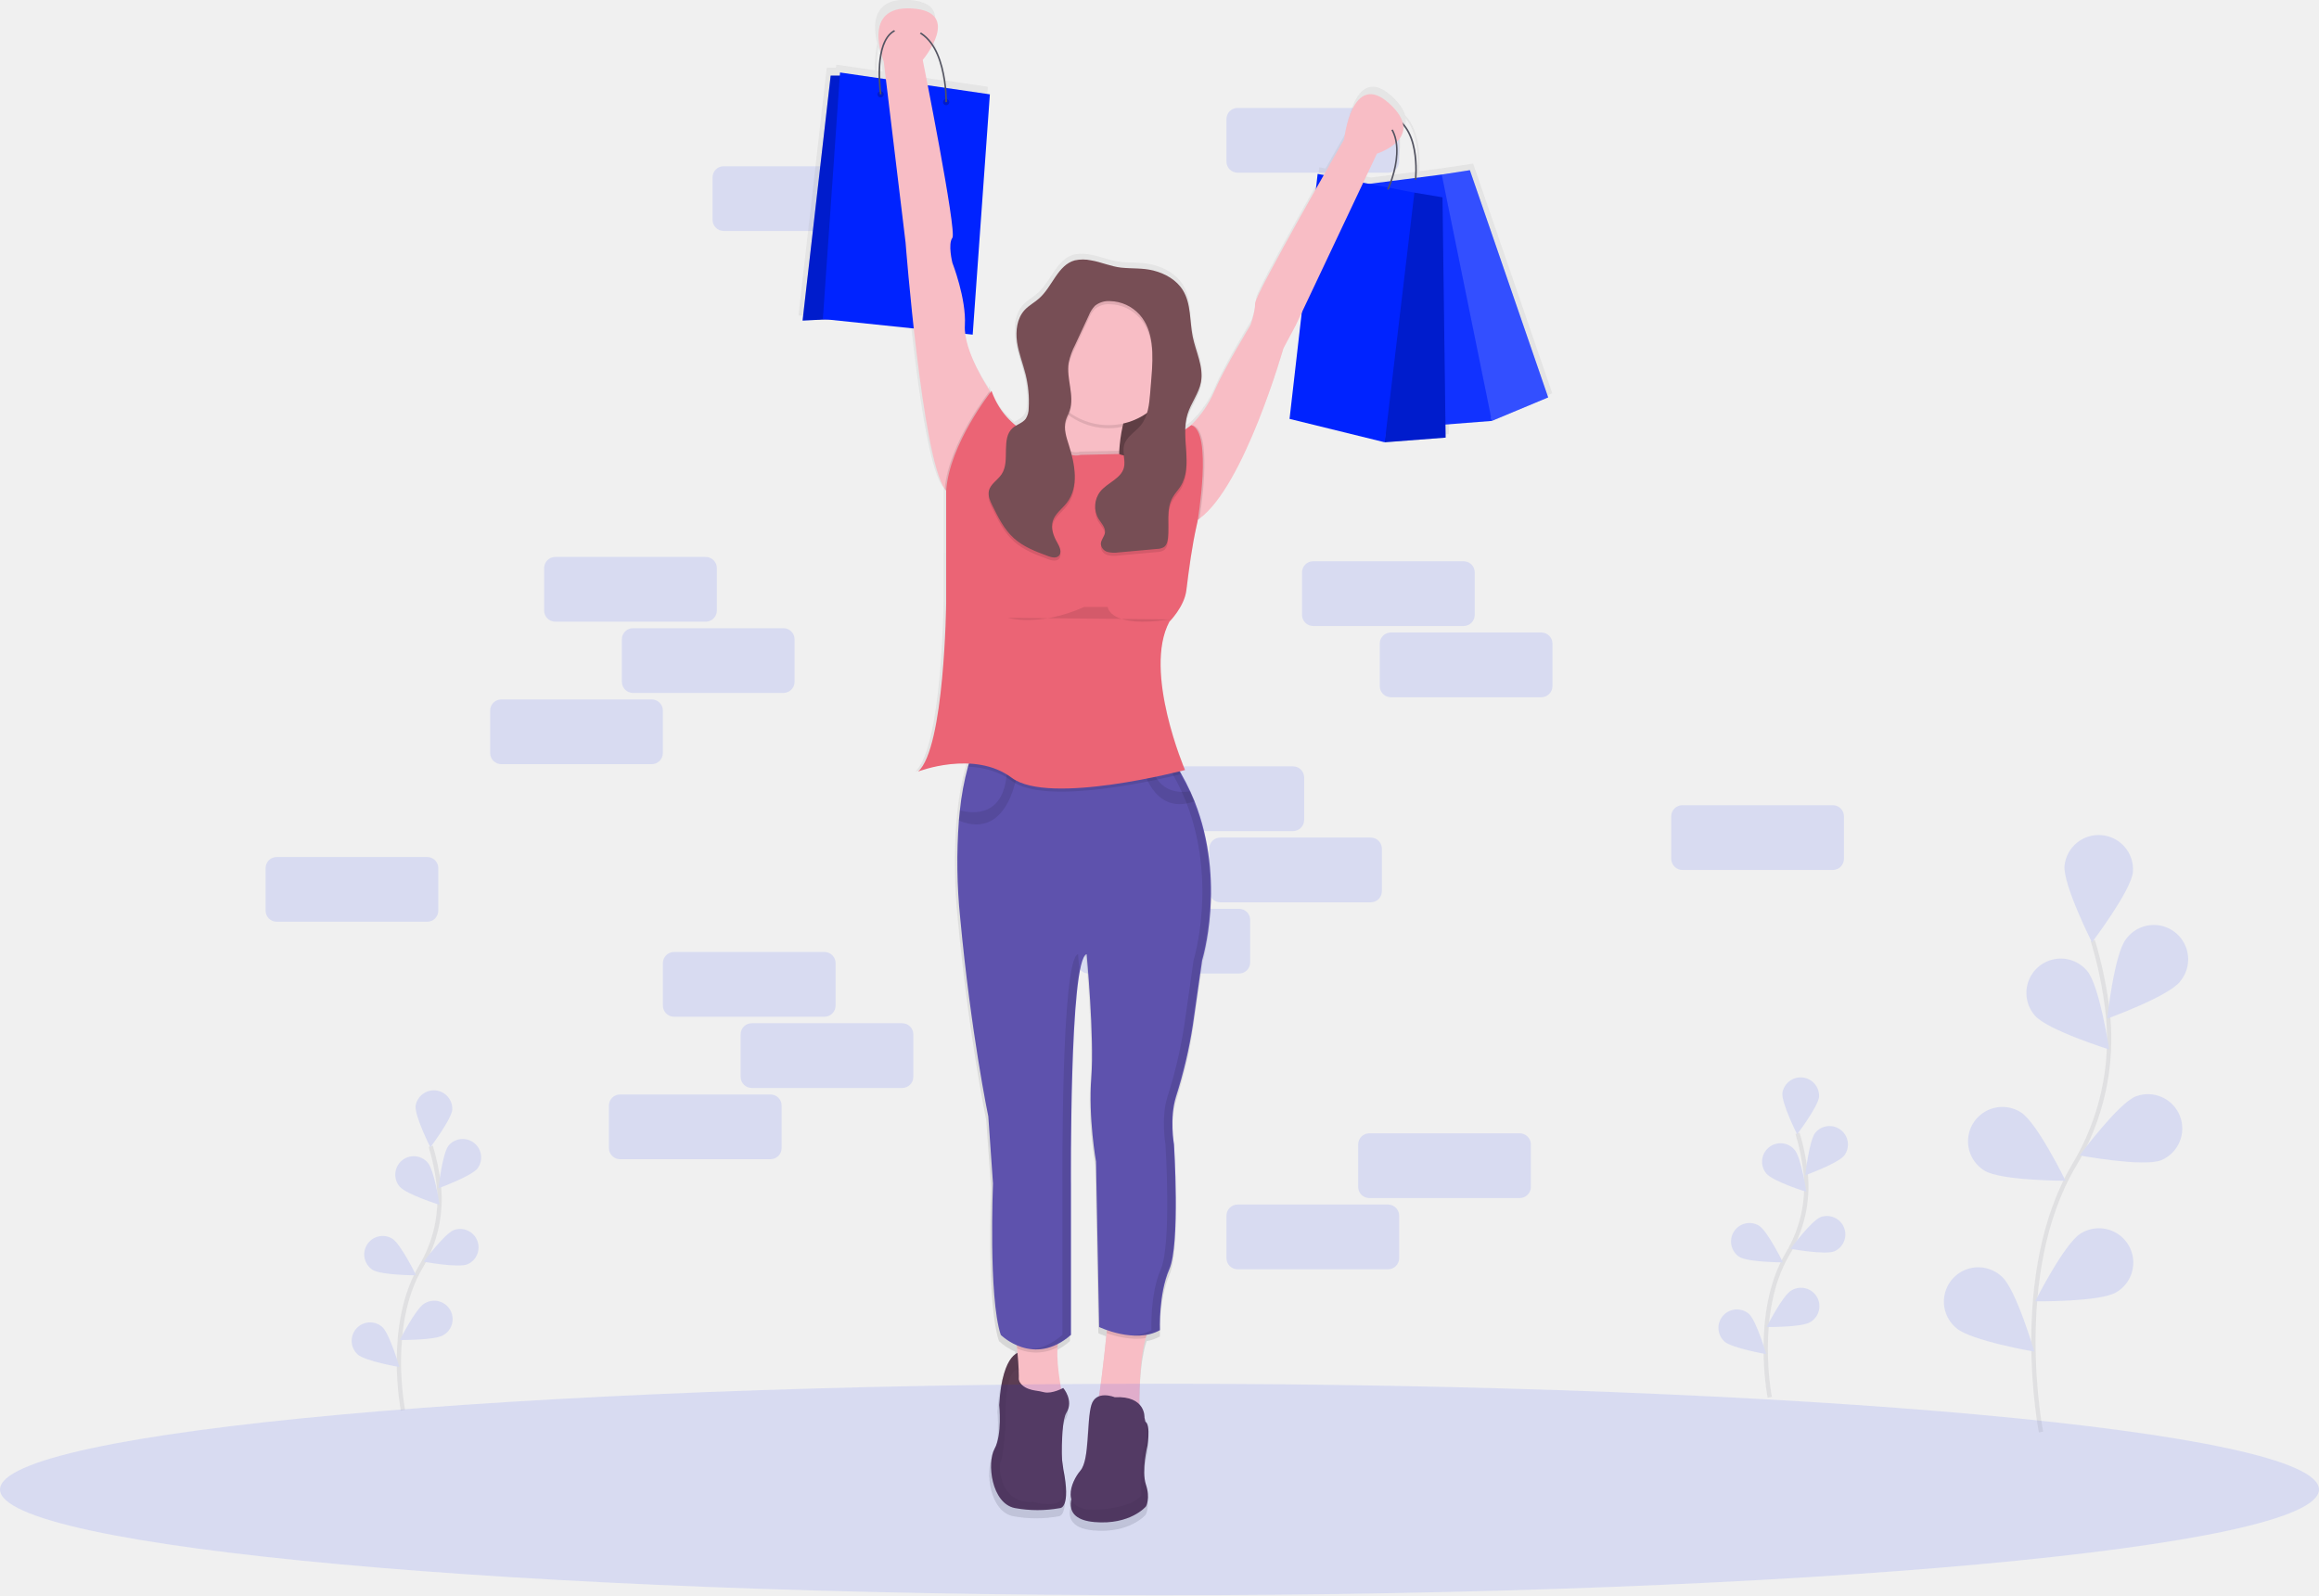
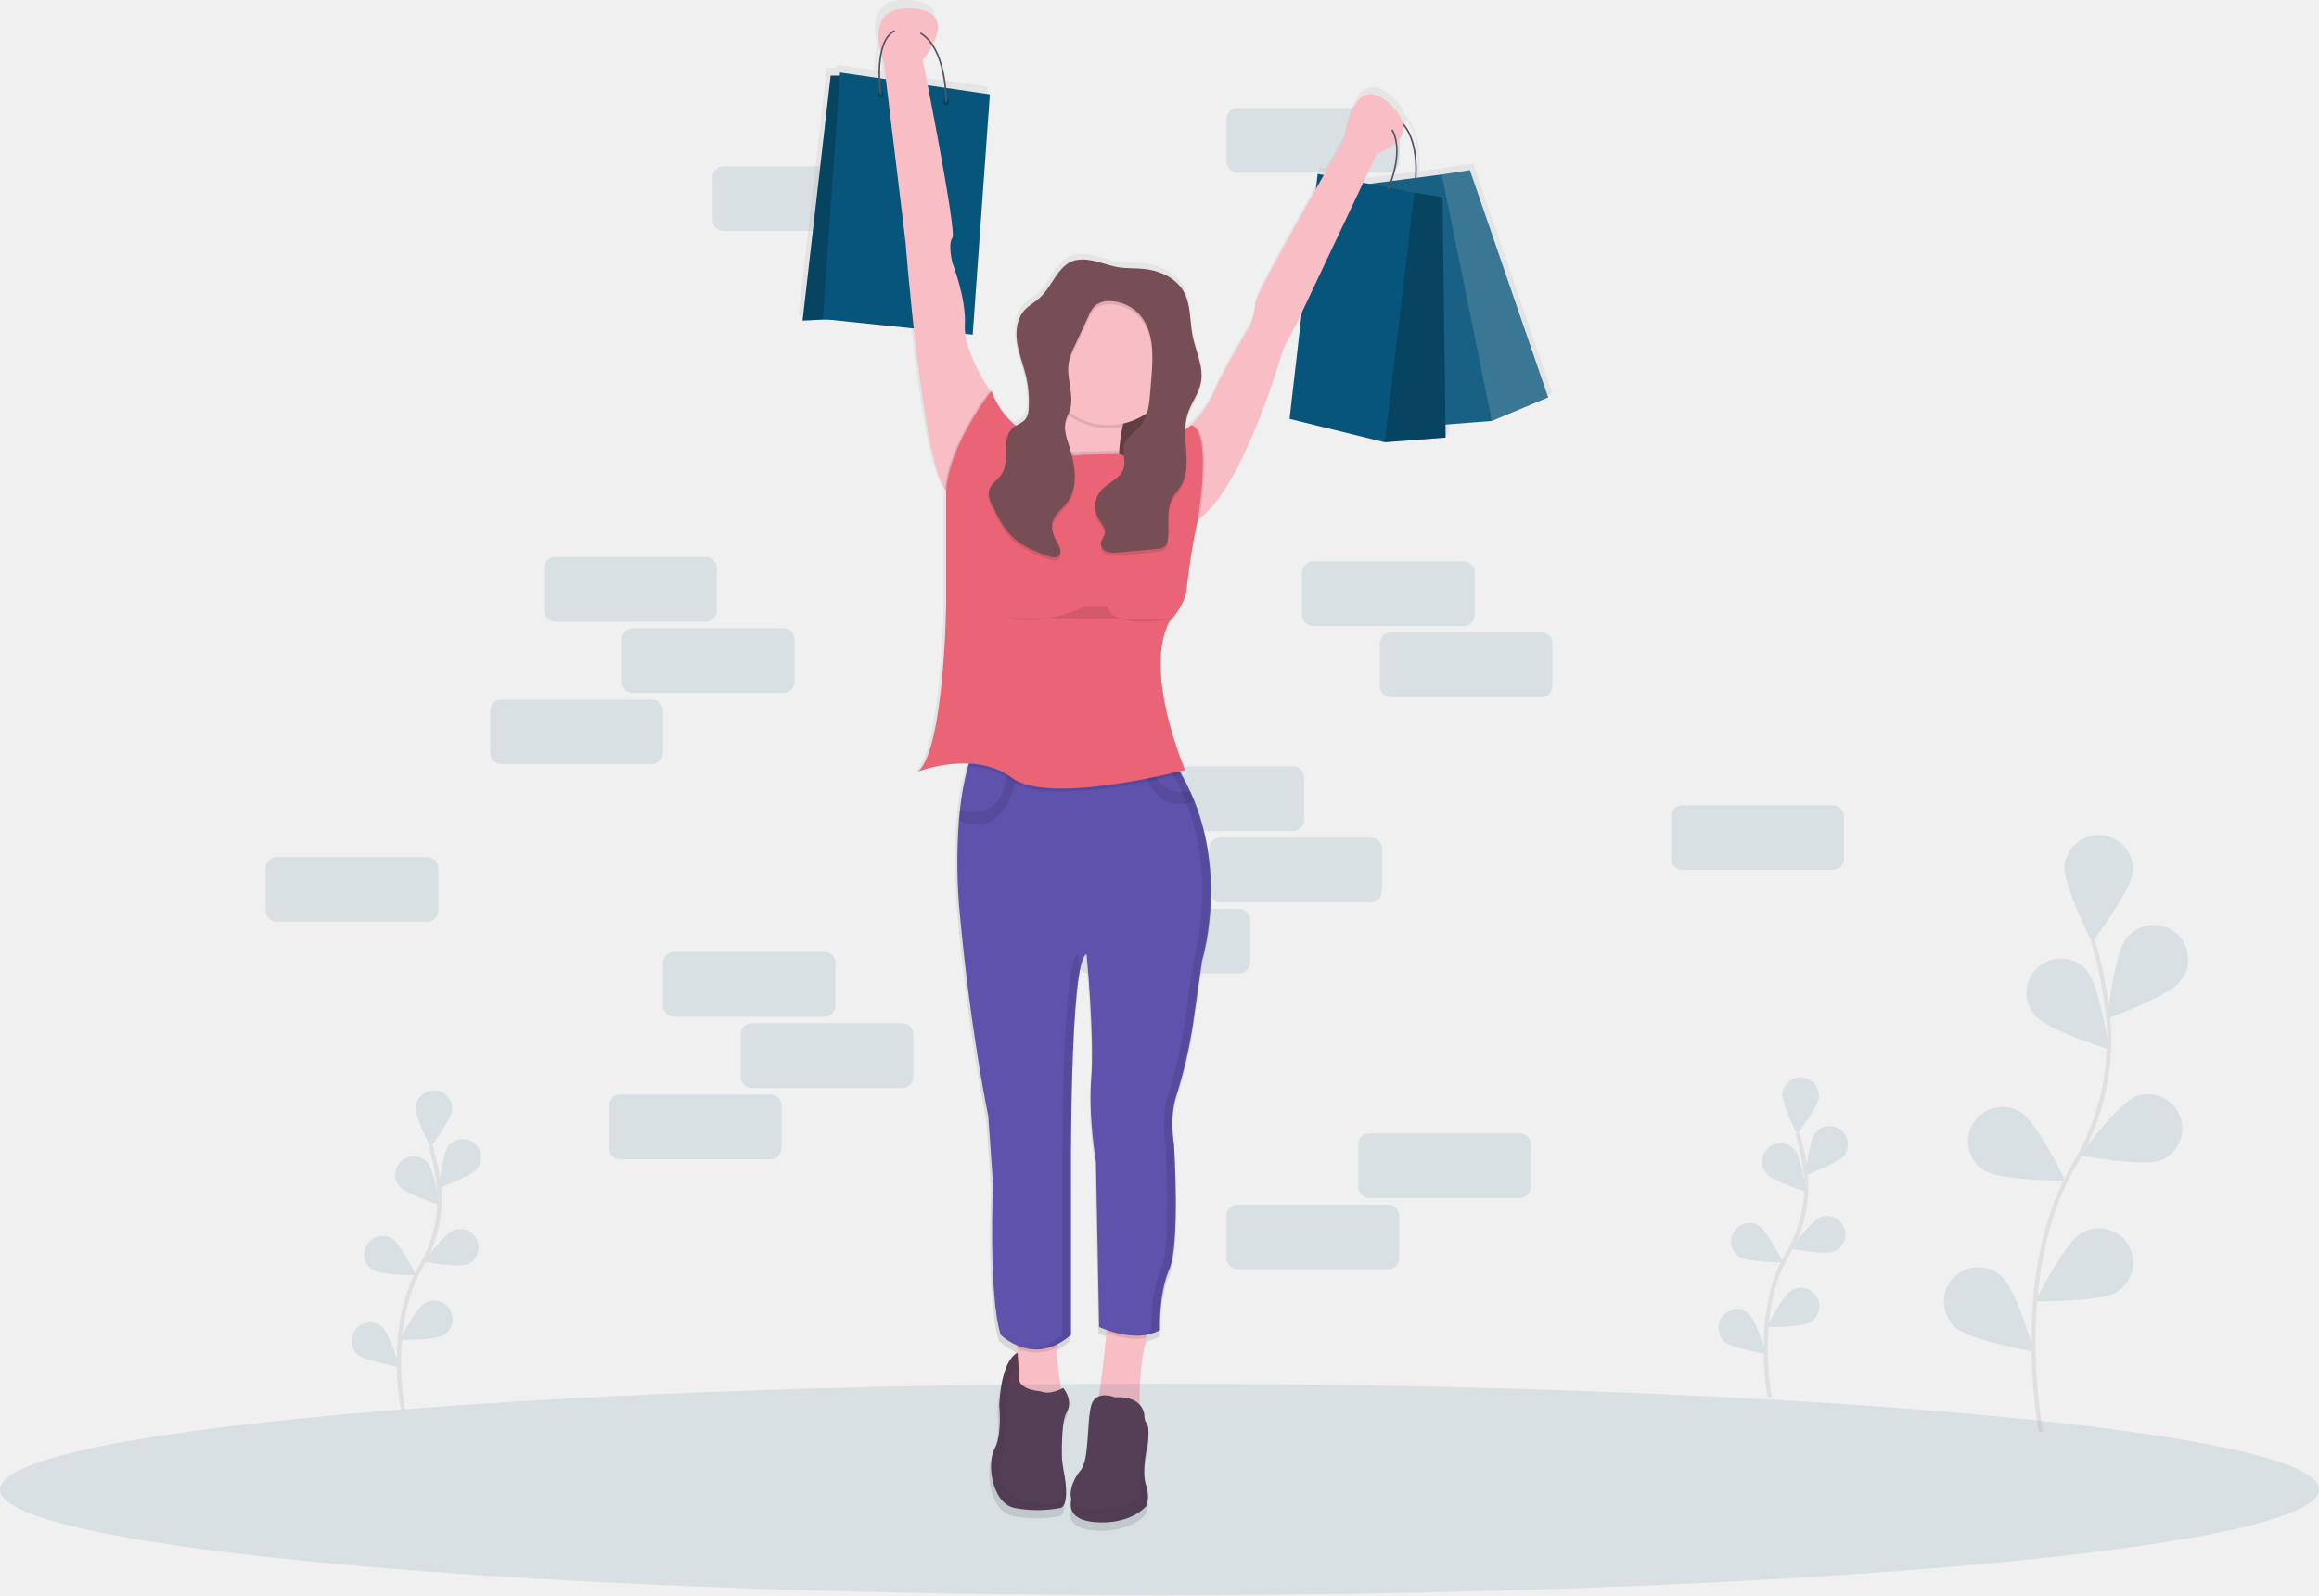
<svg xmlns="http://www.w3.org/2000/svg" id="c9533a1a-3341-4132-b58a-1916f0ec6876" data-name="Layer 1" width="1074" height="739" viewBox="0 0 1074 739">
  <defs>
    <linearGradient id="cf277671-cf0a-49c3-95f9-02fb51e7bec0" x1="607.35" y1="789.64" x2="607.35" y2="80.5" gradientUnits="userSpaceOnUse">
      <stop offset="0" stop-color="gray" stop-opacity="0.25" />
      <stop offset="0.54" stop-color="gray" stop-opacity="0.12" />
      <stop offset="1" stop-color="gray" stop-opacity="0.1" />
    </linearGradient>
  </defs>
-   <rect x="330" y="77" width="80" height="30" rx="5.17" ry="5.17" fill="#0023ff" opacity="0.1" />
-   <rect x="568" y="50" width="80" height="30" rx="5.17" ry="5.17" fill="#0023ff" opacity="0.1" />
-   <rect x="524" y="355" width="80" height="30" rx="5.17" ry="5.17" fill="#0023ff" opacity="0.1" />
-   <rect x="560" y="388" width="80" height="30" rx="5.17" ry="5.17" fill="#0023ff" opacity="0.1" />
-   <rect x="774" y="373" width="80" height="30" rx="5.17" ry="5.17" fill="#0023ff" opacity="0.1" />
-   <rect x="123" y="397" width="80" height="30" rx="5.17" ry="5.17" fill="#0023ff" opacity="0.1" />
-   <rect x="499" y="421" width="80" height="30" rx="5.17" ry="5.17" fill="#0023ff" opacity="0.1" />
+   <rect x="330" y="77" width="80" height="30" rx="5.17" ry="5.17" fill="#07557b" opacity="0.1" />
+   <rect x="568" y="50" width="80" height="30" rx="5.17" ry="5.17" fill="#07557b" opacity="0.1" />
+   <rect x="524" y="355" width="80" height="30" rx="5.17" ry="5.17" fill="#07557b" opacity="0.1" />
+   <rect x="560" y="388" width="80" height="30" rx="5.17" ry="5.17" fill="#07557b" opacity="0.1" />
+   <rect x="774" y="373" width="80" height="30" rx="5.17" ry="5.17" fill="#07557b" opacity="0.1" />
+   <rect x="123" y="397" width="80" height="30" rx="5.17" ry="5.17" fill="#07557b" opacity="0.1" />
+   <rect x="499" y="421" width="80" height="30" rx="5.17" ry="5.17" fill="#07557b" opacity="0.1" />
  <path d="M781.91,262.71,745.25,156.29l-13.18,2-11.8,1.51c.3-4,.82-18.36-6.5-25.89-.71-2.58-2.58-5.51-6.18-8.81-17.54-16.08-21.19,16.81-21.19,16.81s-4,6.94-9.51,16.64L674,158l-.82,7.16c-12.2,21.57-28.41,50.76-28.41,53.5,0,4.39-2.19,10.23-2.19,10.23s-12.42,20.46-16.81,30.7a49.09,49.09,0,0,1-11,16.08s-1.06.81-2.8,2a25,25,0,0,1,1-5.71c1.6-5.23,5.32-9.71,6.31-15.09a17.62,17.62,0,0,0,.26-3.91c.23-6.31-2.84-12.52-4.12-18.83-1.49-7.31-.69-15.36-4.59-21.71-3-4.85-8.32-7.87-13.85-9.26-5.08-1.27-10.08-.82-15.2-1.36-4.7-.5-9.19-2.58-13.89-3.35a17.93,17.93,0,0,0-7.62,0c-7.95,2.19-10.44,12.21-16.58,17.72-2.21,2-4.92,3.38-6.92,5.57-2.91,3.19-3.92,7.64-3.77,12a25.56,25.56,0,0,0,.26,4.37c.76,5.23,2.78,10.18,4,15.31a53,53,0,0,1,1.49,11.59c0,.88,0,1.76-.08,2.63a9.23,9.23,0,0,1-1.35,5c-1.11,1.53-2.94,2.27-4.57,3.25a35.45,35.45,0,0,1-11.52-16.34s-.27.34-.73,1v-1s-10-14.68-11.52-26.67l3.48.36,8-112.55-20.43-3c-.57-5.81-2.12-14.24-6.23-20.39,3.43-6.76,5.16-15.91-9.88-16.82-17.6-1.07-16.52,12.64-14.65,20.14a50.45,50.45,0,0,0-1,12.45l-18-2.62-.1,1.46h-4.28L432.79,226.73l11.16-.56,40.9,4.26c3.27,29.73,8.41,66.47,14.51,75.13a7.39,7.39,0,0,0,.67.83V359s-.73,68-13.16,78.93a65,65,0,0,1,23.78-3.73c-.14.45-.28.93-.42,1.44a127.58,127.58,0,0,0-3.79,20.48q-.26,2.29-.47,4.78a257.87,257.87,0,0,0,.63,45.73c5.12,54.08,13.16,92.82,13.16,92.82L522,630.89s-2.19,53.35,3.65,70.89a26.47,26.47,0,0,0,7.48,4.85c.05.5.11,1,.16,1.53s.13,1.35.2,2.05c-2.62,1.19-7.51,5.91-8.57,24.45,0,0,1.46,13.89-2.19,20.46s-1.46,25.58,9.5,27.77a58.57,58.57,0,0,0,21.19,0s5.12,0,1.46-18.27l-.64-4.68c-.08-9.05.3-18.74,2.1-21.63,3.65-5.85-1.46-11.69-1.46-11.69s-.36.2-.95.47c-.94-5.05-2.17-13.25-1.73-19.51,0-.53.09-1,.15-1.55a30.78,30.78,0,0,0,6.19-4.27V632.35s-.73-106.7,7.31-108.9c0,0,3.65,38.73,2.19,57.74s2.19,39.47,2.19,39.47l1.46,77.47s1.4.67,3.66,1.46l-.15,1.41c-.89,8.61-2.32,21.61-3.62,29.57a5.88,5.88,0,0,0-3.55,4.1c-2.19,7.31-.73,25.58-5.12,30.7-2.59,3-5.69,9.11-4.17,13.43-.95,3.79-.53,9.71,10.75,10.69,16.81,1.46,24.12-7.31,24.12-7.31s2.19-3.65,0-10.23.73-18.27.73-18.27,1.57-9.92-1-11.22c-.22-1.18-.42-1.93-.42-1.93a8.8,8.8,0,0,0-2.31-6.08c-.06-7.65.25-21.8,2.94-31.12.16-.53.32-1,.49-1.55a19.74,19.74,0,0,0,6.18-2.17s-.73-16.81,4.39-28.5,2.19-58.47,2.19-58.47-2.19-12.29.9-22.25a218.32,218.32,0,0,0,7.94-33.8l4.31-30.19s11.35-36.75-3.6-74.47c-.61-1.56-1.28-3.12-2-4.68-1.24-2.71-2.62-5.43-4.16-8.13-.24-.42-.5-.85-.75-1.27,1.57-.39,2.46-.62,2.46-.62s-19.73-46-7.31-69.43c0,0,7-7,8-14.69,1.24-10.17,2.59-20.33,4.81-30.33l.39-1.76s.06-.34.16-.95c.28-.18.55-.37.82-.57,21.06-15.38,39.22-79.6,39.22-79.6l5.85-11,2.78-5.88-5.7,49.73,44.58,11,28.5-2.19-.08-6.13,21.72-1.69Zm-282.6-145-7.92-1.16c-1.39-7.15-2.33-11.84-2.33-11.84a43.44,43.44,0,0,0,4.39-6.57C497.28,104,498.75,112,499.31,117.67Zm-29.58-15.35c.55,1.88,1.05,3.09,1.05,3.09l1,8.25-2.7-.39A54.19,54.19,0,0,1,469.74,102.32Zm249.8,57.61-10.72,1.38c1.51-4.44,3.38-11.72,2.29-18.31a9.19,9.19,0,0,0,2.94-7.65C720.41,143,719.81,156.44,719.53,159.94Zm-17.8-11.41a26.56,26.56,0,0,0,8.73-4.91c.92,6.47-1,13.58-2.46,17.8l-10,1.28-2.76-.53Z" transform="translate(-63 -80.5)" fill="url(#cf277671-cf0a-49c3-95f9-02fb51e7bec0)" />
-   <polygon points="717 184.1 690.91 194.99 660.6 89.3 667.71 80.86 680.74 78.84 717 184.1" fill="#0023ff" />
+   <polygon points="717 184.1 690.91 194.99 660.6 89.3 667.71 80.86 680.74 78.84 717 184.1" fill="#07557b" />
  <polygon points="717 184.1 690.91 194.99 660.6 89.3 667.71 80.86 680.74 78.84 717 184.1" fill="#fff" opacity="0.2" />
-   <polygon points="667.71 80.86 622.43 86.67 645.64 198.51 690.91 194.99 667.71 80.86" fill="#0023ff" />
+   <polygon points="667.71 80.86 622.43 86.67 645.64 198.51 690.91 194.99 667.71 80.86" fill="#07557b" />
  <polygon points="667.71 80.86 622.43 86.67 645.64 198.51 690.91 194.99 667.71 80.86" fill="#fff" opacity="0.07" />
  <path d="M718.94,163.88l-.72-.09c0-.27,3-26.67-13.57-30l.14-.71C722.07,136.55,719,163.61,718.94,163.88Z" transform="translate(-63 -80.5)" fill="#535461" />
  <rect x="488.44" y="160.44" width="49.88" height="73.01" fill="#774e55" />
  <rect x="488.44" y="160.44" width="49.88" height="73.01" opacity="0.2" />
-   <polygon points="669.51 202.72 641.32 204.89 645.66 95.02 655.05 89.24 668.06 91.41 669.51 202.72" fill="#0023ff" />
+   <polygon points="669.51 202.72 641.32 204.89 645.66 95.02 655.05 89.24 668.06 91.41 669.51 202.72" fill="#07557b" />
  <polygon points="669.51 202.72 641.32 204.89 645.66 95.02 655.05 89.24 668.06 91.41 669.51 202.72" opacity="0.2" />
-   <polygon points="655.05 89.24 610.24 80.56 597.23 194.05 641.32 204.89 655.05 89.24" fill="#0023ff" />
-   <polygon points="391.22 35.03 384.71 35.03 371.7 148.51 400.61 147.07 391.22 35.03" fill="#0023ff" />
+   <polygon points="655.05 89.24 610.24 80.56 597.23 194.05 641.32 204.89 655.05 89.24" fill="#07557b" />
+   <polygon points="391.22 35.03 384.71 35.03 371.7 148.51 400.61 147.07 391.22 35.03" fill="#07557b" />
  <polygon points="391.22 35.03 384.71 35.03 371.7 148.51 400.61 147.07 391.22 35.03" opacity="0.2" />
-   <polygon points="389.05 33.58 381.1 147.79 450.49 155.02 458.44 43.7 389.05 33.58" fill="#0023ff" />
+   <polygon points="389.05 33.58 381.1 147.79 450.49 155.02 458.44 43.7 389.05 33.58" fill="#07557b" />
  <path d="M535.9,706.81s-8.67-.72-10.12,24.58c0,0,1.45,13.73-2.17,20.24s-1.45,25.3,9.4,27.47a57.93,57.93,0,0,0,21,0s5.06,0,1.45-18.07l-7.23-52.77Z" transform="translate(-63 -80.5)" fill="#5c3d53" />
  <path d="M535.9,706.81s-8.67-.72-10.12,24.58c0,0,1.45,13.73-2.17,20.24s-1.45,25.3,9.4,27.47a57.93,57.93,0,0,0,21,0s5.06,0,1.45-18.07l-7.23-52.77Z" transform="translate(-63 -80.5)" opacity="0.05" />
  <path d="M581.35,289.4c-.62,10.76,1.53,17,1.53,17l-18.79,5.06s-31.08,4.34-18.79-8c4.25-4.25,6.34-11.54,7.25-19.24a106.62,106.62,0,0,0,.53-15.84,141.2,141.2,0,0,0-1.28-14.8s45.54-15.9,35.42,10.12a92.54,92.54,0,0,0-4.35,14.5A76.45,76.45,0,0,0,581.35,289.4Z" transform="translate(-63 -80.5)" fill="#f8bdc5" />
  <path d="M587.22,263.71a92.54,92.54,0,0,0-4.35,14.5,31.14,31.14,0,0,1-29.79-9.82,141.2,141.2,0,0,0-1.28-14.8S597.34,237.69,587.22,263.71Z" transform="translate(-63 -80.5)" opacity="0.1" />
  <circle cx="513.38" cy="165.86" r="31.08" fill="#f8bdc5" />
  <path d="M521.44,261.54v9.4l-15.9,41.2-4.34-4.34a7.3,7.3,0,0,1-.66-.82c-10.5-14.92-18.14-114.11-18.14-114.11L472.29,109s-10.84-26,13-24.58,5.06,23.85,5.06,23.85,15.9,79.51,13.73,82.4,0,11.57,0,11.57,6.51,16.63,5.78,28.91S521.44,261.54,521.44,261.54Z" transform="translate(-63 -80.5)" fill="#f8bdc5" />
  <path d="M700.7,151.67l-37.59,79.51L657.33,242s-18,63.52-38.79,78.73a19,19,0,0,1-3.86,2.23l-4.34-34.7,4-10.08.3-.77a48.55,48.55,0,0,0,10.84-15.9c4.34-10.12,16.63-30.36,16.63-30.36s2.17-5.78,2.17-10.12,41.2-75.9,41.2-75.9,3.61-32.53,21-16.63S700.7,151.67,700.7,151.67Z" transform="translate(-63 -80.5)" fill="#f8bdc5" />
  <path d="M555.41,728.49s-24.58,10.12-21.69.72c1.76-5.7,1.11-16.47.33-24-.5-4.91-1.06-8.49-1.06-8.49l21,2.17a17,17,0,0,0-1.21,5.75C552.09,714.23,555.41,728.49,555.41,728.49Z" transform="translate(-63 -80.5)" fill="#f8bdc5" />
  <path d="M593.63,700.37c-3.79,13.16-2.8,36.08-2.8,36.08s-22.41,2.89-20.24-2.89c1.51-4,3.72-23.82,4.92-35.47.53-5.09.86-8.62.86-8.62l20.24,4.34A20.22,20.22,0,0,0,593.63,700.37Z" transform="translate(-63 -80.5)" fill="#f8bdc5" />
  <path d="M533,696.69l21,2.17a17,17,0,0,0-1.21,5.75,21.43,21.43,0,0,1-18.7.57C533.56,700.26,533,696.69,533,696.69Z" transform="translate(-63 -80.5)" opacity="0.1" />
  <path d="M596.62,693.8a20.22,20.22,0,0,0-3,6.57c-6.83,1.1-14-.83-18.11-2.28.53-5.09.86-8.62.86-8.62Z" transform="translate(-63 -80.5)" opacity="0.1" />
  <path d="M619.75,525.37l-4.26,29.86a215.92,215.92,0,0,1-7.86,33.43c-3.06,9.85-.89,22-.89,22s2.89,46.26-2.17,57.83-4.34,28.19-4.34,28.19c-11.57,6.51-28.19-1.45-28.19-1.45l-1.45-76.62s-3.61-20.24-2.17-39-2.17-57.1-2.17-57.1c-8,2.17-7.23,107.7-7.23,107.7v68.67c-17.35,15.18-32.53,0-32.53,0-5.78-17.35-3.61-70.12-3.61-70.12l-2.17-31.08s-8-38.31-13-91.8a255,255,0,0,1-.62-45.23q.21-2.46.46-4.73a126.18,126.18,0,0,1,3.74-20.25,45.58,45.58,0,0,1,2.2-6.41l77.67,3.61,4.58.21,11,.51c1.2,1.81,2.33,3.65,3.38,5.49,1.52,2.67,2.89,5.36,4.11,8,.7,1.54,1.36,3.09,2,4.63C631,489,619.75,525.37,619.75,525.37Z" transform="translate(-63 -80.5)" fill="#5e52ad" />
  <path d="M534.45,436.47s-3.4,34-27.37,24.16q.21-2.46.46-4.73c5.64,1.53,21.25,3.64,21.84-19.44Z" transform="translate(-63 -80.5)" opacity="0.1" />
  <path d="M616.19,451.72c-16.6,5.93-22.86-9.86-25-18.87l4.58.21c2.49,14.17,12.43,15,18.48,14C614.93,448.64,615.58,450.19,616.19,451.72Z" transform="translate(-63 -80.5)" opacity="0.1" />
  <path d="M542.34,724.65c-3.69-.58-9.33-2.61-7.56-9.7,0,0-6.83-2.36-6.11,25.83,0,0-.72,13.73-2.17,16.63s0,20.24,15.18,18.79c0,0,10.84,3.61,13.73-2.17,0,0-2.17-33.25,1.45-39s-1.45-11.57-1.45-11.57-5.12,2.84-8.8,2C545.21,725.07,543.77,724.88,542.34,724.65Z" transform="translate(-63 -80.5)" fill="#5c3d53" />
  <path d="M560.47,771.86s-7.23,12.29,9.4,13.73,23.85-7.23,23.85-7.23,2.17-3.61,0-10.12.72-18.07.72-18.07,2.17-13.73-2.89-10.84S560.47,771.86,560.47,771.86Z" transform="translate(-63 -80.5)" fill="#5c3d53" />
  <path d="M560.47,771.86s-7.23,12.29,9.4,13.73,23.85-7.23,23.85-7.23,2.17-3.61,0-10.12.72-18.07.72-18.07,2.17-13.73-2.89-10.84S560.47,771.86,560.47,771.86Z" transform="translate(-63 -80.5)" opacity="0.05" />
  <path d="M579.27,727.77s-8.67-3.61-10.84,3.61-.72,25.3-5.06,30.36-10.12,18.79,7.23,18.07,21-6.51,21-6.51-.72-18.07,1.45-23.13,0-13,0-13S593.72,727,579.27,727.77Z" transform="translate(-63 -80.5)" fill="#5c3d53" />
  <circle cx="407.84" cy="43.7" r="1.45" opacity="0.2" />
  <circle cx="438.2" cy="47.31" r="1.45" opacity="0.2" />
  <path d="M501.56,127.82l-.72,0c0-.31.51-30.8-17-33.61-3.45-.55-6.27.23-8.38,2.32-7.23,7.17-4.24,27.42-4.21,27.62l-.71.11c-.13-.85-3.07-20.82,4.42-28.24,2.28-2.27,5.32-3.12,9-2.53C502.08,96.39,501.57,127.51,501.56,127.82Z" transform="translate(-63 -80.5)" fill="#535461" />
  <path d="M706.09,168.45l-.65-.31c.11-.24,11.25-24.37-3.47-32.78l.36-.63C717.62,143.47,706.21,168.2,706.09,168.45Z" transform="translate(-63 -80.5)" fill="#535461" />
  <path d="M582.88,306.36l-18.79,5.06s-31.08,4.34-18.79-8c4.25-4.25,6.34-11.54,7.25-19.24,4.91,7.7,10.82,5.51,10.82,5.51l17.92-.35.07,0C580.73,300.16,582.88,306.36,582.88,306.36Z" transform="translate(-63 -80.5)" opacity="0.1" />
  <path d="M618.55,320.75a19,19,0,0,1-3.86,2.23l-4.34-34.7,4-10.08,1-.77C624.38,280,619.72,313.24,618.55,320.75Z" transform="translate(-63 -80.5)" opacity="0.1" />
  <path d="M521.44,261.54v9.4l-15.9,41.2-4.34-4.34a7.3,7.3,0,0,1-.66-.82C502.42,285.5,521.44,261.54,521.44,261.54Z" transform="translate(-63 -80.5)" opacity="0.1" />
  <path d="M610.11,439.06c-10.11,2.53-62.89,14.93-78.55,3.19-6.18-4.63-13.46-6.33-20.27-6.6a45.58,45.58,0,0,1,2.2-6.41l77.67,3.61,4.58.21,11,.51C607.94,435.39,609.06,437.22,610.11,439.06Z" transform="translate(-63 -80.5)" opacity="0.1" />
  <path d="M474.1,90.59s10.84,18.07,18.07,0" transform="translate(-63 -80.5)" fill="#f8bdc5" />
  <path d="M697.09,127.81s-4.34,21.69,13,11.57" transform="translate(-63 -80.5)" fill="#f8bdc5" />
  <g opacity="0.1">
    <path d="M562.89,529.64c-.35-4.4-.61-7.15-.61-7.15-8,2.17-7.23,107.7-7.23,107.7v68.67c-5.08,4.44-10,6.28-14.35,6.67,5.22.46,11.44-1,18-6.67V630.19S558.14,553.72,562.89,529.64Z" transform="translate(-63 -80.5)" />
    <path d="M615.83,451.72c-.61-1.54-1.26-3.09-2-4.63-1.22-2.68-2.59-5.37-4.11-8-1-1.84-2.18-3.67-3.38-5.49l-11-.51-4.58-.21-77.67-3.61-.07.16,74.13,3.45,4.58.21,11,.51c1.2,1.81,2.33,3.65,3.38,5.49,1.52,2.67,2.89,5.36,4.11,8,.7,1.54,1.36,3.09,2,4.63,14.78,37.3,3.56,73.65,3.56,73.65l-4.26,29.86a215.92,215.92,0,0,1-7.86,33.43c-3.06,9.85-.89,22-.89,22s2.89,46.26-2.17,57.83-4.34,28.19-4.34,28.19a21,21,0,0,1-9.06,2.5,23,23,0,0,0,12.67-2.5s-.72-16.63,4.34-28.19,2.17-57.83,2.17-57.83-2.17-12.16.89-22a215.92,215.92,0,0,0,7.86-33.43l4.26-29.86S630.61,489,615.83,451.72Z" transform="translate(-63 -80.5)" />
  </g>
  <path d="M581.29,290.82c10,4.71,33.4-13.38,33.4-13.38,10.12,2.89,2.89,44.82,2.89,44.82l-.39,1.74c-2.2,9.89-3.53,19.94-4.76,30-.93,7.59-7.86,14.53-7.86,14.53-12.29,23.13,7.23,68.67,7.23,68.67s-62.89,16.63-80.23,3.61-43.37-2.89-43.37-2.89c12.29-10.84,13-78.07,13-78.07v-52c1.45-21.69,21-46.26,21-46.26,8,22.41,30.23,23.89,30.23,23.89,4.93,8,11,5.75,11,5.75Z" transform="translate(-63 -80.5)" fill="#eb6475" />
  <path d="M568.29,202.56a17.73,17.73,0,0,0-7.53,0c-7.86,2.17-10.33,12.08-16.4,17.52-2.18,2-4.87,3.34-6.85,5.51-3.52,3.86-4.23,9.58-3.48,14.75s2.75,10.07,4,15.14A52.39,52.39,0,0,1,539.42,271a9.13,9.13,0,0,1-1.34,4.91c-1.45,2-4.12,2.63-6,4.23-5.74,4.94-1,15.19-5.21,21.5-1.81,2.73-5.2,4.53-5.89,7.73-.49,2.27.55,4.56,1.57,6.65,2.68,5.5,5.46,11.15,10,15.25s10.15,6.16,15.73,8.25c1.69.63,3.81,1.18,5.1-.07,1.59-1.56.39-4.2-.71-6.13-1.74-3-3.1-6.62-2.08-10s4.29-5.62,6.49-8.44c5.67-7.3,3.81-17.78,1-26.58-1.19-3.71-2.53-7.66-1.52-11.43.43-1.62,1.28-3.09,1.82-4.68,2.4-7.08-1.63-14.85-.45-22.23a31.93,31.93,0,0,1,3-8.27l6.35-13.65a13.49,13.49,0,0,1,2.81-4.42,10,10,0,0,1,7-2.18,19,19,0,0,1,13.63,6.21c6.8,7.56,6.37,19,5.55,29.08l-.59,7.28c-.43,5.24-1,10.83-4.3,14.91-2.57,3.16-6.72,5.31-7.78,9.25-.92,3.39.81,7.07-.1,10.46-1.36,5.07-7.62,6.9-10.93,11a11.25,11.25,0,0,0-.82,12.65c1.26,2,3.27,4,3,6.35-.23,1.89-1.93,3.42-1.92,5.32a4.23,4.23,0,0,0,3.07,3.67,12.4,12.4,0,0,0,5.07.24l17.93-1.62a6.31,6.31,0,0,0,3.19-.88c1.25-.9,1.66-2.56,1.83-4.09.72-6.38-1-13.35,2.19-18.93,1-1.79,2.47-3.28,3.58-5,6.12-9.6-.05-22.62,3.28-33.51,1.58-5.17,5.26-9.61,6.24-14.92,1.3-7.08-2.39-14-3.82-21-1.47-7.23-.68-15.19-4.54-21.48-2.95-4.8-8.23-7.79-13.69-9.16-5-1.26-10-.81-15-1.35C577.38,205.37,572.94,203.31,568.29,202.56Z" transform="translate(-63 -80.5)" opacity="0.1" />
  <path d="M568.29,201.11a17.73,17.73,0,0,0-7.53,0c-7.86,2.17-10.33,12.08-16.4,17.52-2.18,2-4.87,3.34-6.85,5.51-3.52,3.86-4.23,9.58-3.48,14.75s2.75,10.07,4,15.14a52.39,52.39,0,0,1,1.39,15.52,9.13,9.13,0,0,1-1.34,4.91c-1.45,2-4.12,2.63-6,4.23-5.74,4.94-1,15.19-5.21,21.5-1.81,2.73-5.2,4.53-5.89,7.73-.49,2.27.55,4.56,1.57,6.65,2.68,5.5,5.46,11.15,10,15.25s10.15,6.16,15.73,8.25c1.69.63,3.81,1.18,5.1-.07,1.59-1.56.39-4.2-.71-6.13-1.74-3-3.1-6.62-2.08-10s4.29-5.62,6.49-8.44c5.67-7.3,3.81-17.78,1-26.58-1.19-3.71-2.53-7.66-1.52-11.43.43-1.62,1.28-3.09,1.82-4.68,2.4-7.08-1.63-14.85-.45-22.23a31.93,31.93,0,0,1,3-8.27l6.35-13.65a13.49,13.49,0,0,1,2.81-4.42,10,10,0,0,1,7-2.18,19,19,0,0,1,13.63,6.21c6.8,7.56,6.37,19,5.55,29.08l-.59,7.28c-.43,5.24-1,10.83-4.3,14.91-2.57,3.16-6.72,5.31-7.78,9.25-.92,3.39.81,7.07-.1,10.46-1.36,5.07-7.62,6.9-10.93,11a11.25,11.25,0,0,0-.82,12.65c1.26,2,3.27,4,3,6.35-.23,1.89-1.93,3.42-1.92,5.32a4.23,4.23,0,0,0,3.07,3.67,12.4,12.4,0,0,0,5.07.24l17.93-1.62a6.31,6.31,0,0,0,3.19-.88c1.25-.9,1.66-2.56,1.83-4.09.72-6.38-1-13.35,2.19-18.93,1-1.79,2.47-3.28,3.58-5,6.12-9.6-.05-22.62,3.28-33.51,1.58-5.17,5.26-9.61,6.24-14.92,1.3-7.08-2.39-14-3.82-21-1.47-7.23-.68-15.19-4.54-21.48-2.95-4.8-8.23-7.79-13.69-9.16-5-1.26-10-.81-15-1.35C577.38,203.93,572.94,201.87,568.29,201.11Z" transform="translate(-63 -80.5)" fill="#774e55" />
  <path d="M529.75,366.71s14.46,4.34,35.42-5.06H576s.72,10.12,28.91,5.78" transform="translate(-63 -80.5)" opacity="0.1" />
-   <ellipse cx="537" cy="690" rx="537" ry="49" fill="#0023ff" opacity="0.1" />
-   <rect x="252" y="258" width="80" height="30" rx="5.17" ry="5.17" fill="#0023ff" opacity="0.1" />
-   <rect x="288" y="291" width="80" height="30" rx="5.17" ry="5.17" fill="#0023ff" opacity="0.1" />
-   <rect x="603" y="260" width="80" height="30" rx="5.17" ry="5.17" fill="#0023ff" opacity="0.1" />
-   <rect x="639" y="293" width="80" height="30" rx="5.17" ry="5.17" fill="#0023ff" opacity="0.1" />
-   <rect x="227" y="324" width="80" height="30" rx="5.17" ry="5.17" fill="#0023ff" opacity="0.1" />
-   <rect x="307" y="441" width="80" height="30" rx="5.17" ry="5.17" fill="#0023ff" opacity="0.1" />
-   <rect x="343" y="474" width="80" height="30" rx="5.17" ry="5.17" fill="#0023ff" opacity="0.1" />
-   <rect x="282" y="507" width="80" height="30" rx="5.17" ry="5.17" fill="#0023ff" opacity="0.1" />
-   <rect x="629" y="525" width="80" height="30" rx="5.17" ry="5.17" fill="#0023ff" opacity="0.1" />
-   <rect x="568" y="558" width="80" height="30" rx="5.17" ry="5.17" fill="#0023ff" opacity="0.1" />
+   <ellipse cx="537" cy="690" rx="537" ry="49" fill="#07557b" opacity="0.1" />
+   <rect x="252" y="258" width="80" height="30" rx="5.17" ry="5.17" fill="#07557b" opacity="0.1" />
+   <rect x="288" y="291" width="80" height="30" rx="5.17" ry="5.17" fill="#07557b" opacity="0.1" />
+   <rect x="603" y="260" width="80" height="30" rx="5.17" ry="5.17" fill="#07557b" opacity="0.1" />
+   <rect x="639" y="293" width="80" height="30" rx="5.17" ry="5.17" fill="#07557b" opacity="0.1" />
+   <rect x="227" y="324" width="80" height="30" rx="5.17" ry="5.17" fill="#07557b" opacity="0.1" />
+   <rect x="307" y="441" width="80" height="30" rx="5.17" ry="5.17" fill="#07557b" opacity="0.1" />
+   <rect x="343" y="474" width="80" height="30" rx="5.17" ry="5.17" fill="#07557b" opacity="0.1" />
+   <rect x="282" y="507" width="80" height="30" rx="5.17" ry="5.17" fill="#07557b" opacity="0.1" />
+   <rect x="629" y="525" width="80" height="30" rx="5.17" ry="5.17" fill="#07557b" opacity="0.1" />
+   <rect x="568" y="558" width="80" height="30" rx="5.17" ry="5.17" fill="#07557b" opacity="0.1" />
  <g opacity="0.1">
    <path d="M1008.26,743.89s-14.48-73.36,15.34-123.64a113.3,113.3,0,0,0,15.63-69.94,190.55,190.55,0,0,0-7-34.14" transform="translate(-63 -80.5)" fill="none" stroke="#535461" stroke-miterlimit="10" stroke-width="2" />
-     <path d="M1050.85,484.37c-.8,8.75-19,32.68-19,32.68s-13.52-26.84-12.71-35.6a15.92,15.92,0,0,1,31.7,2.91Z" transform="translate(-63 -80.5)" fill="#0023ff" />
-     <path d="M1072.6,535.27c-5.43,6.91-33.7,17.12-33.7,17.12s3.24-29.88,8.67-36.79a15.92,15.92,0,1,1,25,19.67Z" transform="translate(-63 -80.5)" fill="#0023ff" />
-     <path d="M1063.84,618c-8.18,3.22-37.73-2.24-37.73-2.24s17.88-24.16,26.06-27.38A15.92,15.92,0,0,1,1063.84,618Z" transform="translate(-63 -80.5)" fill="#0023ff" />
-     <path d="M1043.11,679.15c-7.52,4.56-37.57,4.17-37.57,4.17s13.54-26.83,21.06-31.39a15.92,15.92,0,1,1,16.51,27.22Z" transform="translate(-63 -80.5)" fill="#0023ff" />
-     <path d="M1005.46,551c5.72,6.68,34.39,15.68,34.39,15.68s-4.5-29.72-10.21-36.39A15.92,15.92,0,1,0,1005.46,551Z" transform="translate(-63 -80.5)" fill="#0023ff" />
-     <path d="M982.12,622.82c7.45,4.66,37.51,4.67,37.51,4.67s-13.18-27-20.64-31.67a15.92,15.92,0,1,0-16.87,27Z" transform="translate(-63 -80.5)" fill="#0023ff" />
-     <path d="M969,695.71c6.56,5.85,36.18,10.95,36.18,10.95s-8.43-28.85-15-34.7A15.92,15.92,0,1,0,969,695.71Z" transform="translate(-63 -80.5)" fill="#0023ff" />
+     <path d="M1050.85,484.37c-.8,8.75-19,32.68-19,32.68s-13.52-26.84-12.71-35.6a15.92,15.92,0,0,1,31.7,2.91Z" transform="translate(-63 -80.5)" fill="#07557b" />
+     <path d="M1072.6,535.27c-5.43,6.91-33.7,17.12-33.7,17.12s3.24-29.88,8.67-36.79a15.92,15.92,0,1,1,25,19.67Z" transform="translate(-63 -80.5)" fill="#07557b" />
+     <path d="M1063.84,618c-8.18,3.22-37.73-2.24-37.73-2.24s17.88-24.16,26.06-27.38A15.92,15.92,0,0,1,1063.84,618Z" transform="translate(-63 -80.5)" fill="#07557b" />
+     <path d="M1043.11,679.15c-7.52,4.56-37.57,4.17-37.57,4.17s13.54-26.83,21.06-31.39a15.92,15.92,0,1,1,16.51,27.22Z" transform="translate(-63 -80.5)" fill="#07557b" />
+     <path d="M1005.46,551c5.72,6.68,34.39,15.68,34.39,15.68s-4.5-29.72-10.21-36.39A15.92,15.92,0,1,0,1005.46,551Z" transform="translate(-63 -80.5)" fill="#07557b" />
+     <path d="M982.12,622.82c7.45,4.66,37.51,4.67,37.51,4.67s-13.18-27-20.64-31.67a15.92,15.92,0,1,0-16.87,27Z" transform="translate(-63 -80.5)" fill="#07557b" />
+     <path d="M969,695.71c6.56,5.85,36.18,10.95,36.18,10.95s-8.43-28.85-15-34.7A15.92,15.92,0,1,0,969,695.71Z" transform="translate(-63 -80.5)" fill="#07557b" />
  </g>
  <g opacity="0.1">
    <path d="M882.63,727.79s-7.77-39.39,8.23-66.39a60.84,60.84,0,0,0,8.39-37.56,102.32,102.32,0,0,0-3.74-18.33" transform="translate(-63 -80.5)" fill="none" stroke="#535461" stroke-miterlimit="10" stroke-width="2" />
-     <path d="M905.5,588.43c-.43,4.7-10.2,17.55-10.2,17.55s-7.26-14.41-6.83-19.11a8.55,8.55,0,0,1,17,1.56Z" transform="translate(-63 -80.5)" fill="#0023ff" />
-     <path d="M917.17,615.76c-2.92,3.71-18.1,9.19-18.1,9.19s1.74-16,4.66-19.75a8.55,8.55,0,0,1,13.44,10.56Z" transform="translate(-63 -80.5)" fill="#0023ff" />
-     <path d="M912.47,660.2c-4.39,1.73-20.26-1.2-20.26-1.2s9.6-13,14-14.7a8.55,8.55,0,0,1,6.27,15.9Z" transform="translate(-63 -80.5)" fill="#0023ff" />
-     <path d="M901.34,693c-4,2.45-20.17,2.24-20.17,2.24s7.27-14.41,11.31-16.86A8.55,8.55,0,1,1,901.34,693Z" transform="translate(-63 -80.5)" fill="#0023ff" />
-     <path d="M881.12,624.22c3.07,3.59,18.47,8.42,18.47,8.42s-2.41-16-5.48-19.54a8.55,8.55,0,0,0-13,11.12Z" transform="translate(-63 -80.5)" fill="#0023ff" />
-     <path d="M868.59,662.77c4,2.5,20.14,2.51,20.14,2.51s-7.08-14.5-11.08-17a8.55,8.55,0,0,0-9.06,14.5Z" transform="translate(-63 -80.5)" fill="#0023ff" />
-     <path d="M861.56,701.91c3.52,3.14,19.43,5.88,19.43,5.88s-4.52-15.49-8-18.63a8.55,8.55,0,0,0-11.38,12.76Z" transform="translate(-63 -80.5)" fill="#0023ff" />
+     <path d="M905.5,588.43c-.43,4.7-10.2,17.55-10.2,17.55s-7.26-14.41-6.83-19.11a8.55,8.55,0,0,1,17,1.56Z" transform="translate(-63 -80.5)" fill="#07557b" />
+     <path d="M917.17,615.76c-2.92,3.71-18.1,9.19-18.1,9.19s1.74-16,4.66-19.75a8.55,8.55,0,0,1,13.44,10.56Z" transform="translate(-63 -80.5)" fill="#07557b" />
+     <path d="M912.47,660.2c-4.39,1.73-20.26-1.2-20.26-1.2s9.6-13,14-14.7a8.55,8.55,0,0,1,6.27,15.9Z" transform="translate(-63 -80.5)" fill="#07557b" />
+     <path d="M901.34,693c-4,2.45-20.17,2.24-20.17,2.24s7.27-14.41,11.31-16.86A8.55,8.55,0,1,1,901.34,693Z" transform="translate(-63 -80.5)" fill="#07557b" />
+     <path d="M881.12,624.22c3.07,3.59,18.47,8.42,18.47,8.42s-2.41-16-5.48-19.54a8.55,8.55,0,0,0-13,11.12Z" transform="translate(-63 -80.5)" fill="#07557b" />
+     <path d="M868.59,662.77c4,2.5,20.14,2.51,20.14,2.51s-7.08-14.5-11.08-17a8.55,8.55,0,0,0-9.06,14.5Z" transform="translate(-63 -80.5)" fill="#07557b" />
+     <path d="M861.56,701.91c3.52,3.14,19.43,5.88,19.43,5.88s-4.52-15.49-8-18.63a8.55,8.55,0,0,0-11.38,12.76Z" transform="translate(-63 -80.5)" fill="#07557b" />
  </g>
  <g opacity="0.1">
    <path d="M249.63,733.79s-7.77-39.39,8.23-66.39a60.84,60.84,0,0,0,8.39-37.56,102.32,102.32,0,0,0-3.74-18.33" transform="translate(-63 -80.5)" fill="none" stroke="#535461" stroke-miterlimit="10" stroke-width="2" />
-     <path d="M272.5,594.43c-.43,4.7-10.2,17.55-10.2,17.55s-7.26-14.41-6.83-19.11a8.55,8.55,0,0,1,17,1.56Z" transform="translate(-63 -80.5)" fill="#0023ff" />
-     <path d="M284.17,621.76c-2.92,3.71-18.1,9.19-18.1,9.19s1.74-16,4.66-19.75a8.55,8.55,0,0,1,13.44,10.56Z" transform="translate(-63 -80.5)" fill="#0023ff" />
-     <path d="M279.47,666.2c-4.39,1.73-20.26-1.2-20.26-1.2s9.6-13,14-14.7a8.55,8.55,0,0,1,6.27,15.9Z" transform="translate(-63 -80.5)" fill="#0023ff" />
-     <path d="M268.34,699c-4,2.45-20.17,2.24-20.17,2.24s7.27-14.41,11.31-16.86A8.55,8.55,0,1,1,268.34,699Z" transform="translate(-63 -80.5)" fill="#0023ff" />
-     <path d="M248.12,630.22c3.07,3.59,18.47,8.42,18.47,8.42s-2.41-16-5.48-19.54a8.55,8.55,0,0,0-13,11.12Z" transform="translate(-63 -80.5)" fill="#0023ff" />
-     <path d="M235.59,668.77c4,2.5,20.14,2.51,20.14,2.51s-7.08-14.5-11.08-17a8.55,8.55,0,0,0-9.06,14.5Z" transform="translate(-63 -80.5)" fill="#0023ff" />
-     <path d="M228.56,707.91c3.52,3.14,19.43,5.88,19.43,5.88s-4.52-15.49-8-18.63a8.55,8.55,0,0,0-11.38,12.76Z" transform="translate(-63 -80.5)" fill="#0023ff" />
+     <path d="M272.5,594.43c-.43,4.7-10.2,17.55-10.2,17.55s-7.26-14.41-6.83-19.11a8.55,8.55,0,0,1,17,1.56Z" transform="translate(-63 -80.5)" fill="#07557b" />
+     <path d="M284.17,621.76c-2.92,3.71-18.1,9.19-18.1,9.19s1.74-16,4.66-19.75a8.55,8.55,0,0,1,13.44,10.56Z" transform="translate(-63 -80.5)" fill="#07557b" />
+     <path d="M279.47,666.2c-4.39,1.73-20.26-1.2-20.26-1.2s9.6-13,14-14.7a8.55,8.55,0,0,1,6.27,15.9Z" transform="translate(-63 -80.5)" fill="#07557b" />
+     <path d="M268.34,699c-4,2.45-20.17,2.24-20.17,2.24s7.27-14.41,11.31-16.86A8.55,8.55,0,1,1,268.34,699Z" transform="translate(-63 -80.5)" fill="#07557b" />
+     <path d="M248.12,630.22c3.07,3.59,18.47,8.42,18.47,8.42s-2.41-16-5.48-19.54a8.55,8.55,0,0,0-13,11.12Z" transform="translate(-63 -80.5)" fill="#07557b" />
+     <path d="M235.59,668.77c4,2.5,20.14,2.51,20.14,2.51s-7.08-14.5-11.08-17a8.55,8.55,0,0,0-9.06,14.5Z" transform="translate(-63 -80.5)" fill="#07557b" />
+     <path d="M228.56,707.91c3.52,3.14,19.43,5.88,19.43,5.88s-4.52-15.49-8-18.63a8.55,8.55,0,0,0-11.38,12.76Z" transform="translate(-63 -80.5)" fill="#07557b" />
  </g>
</svg>
